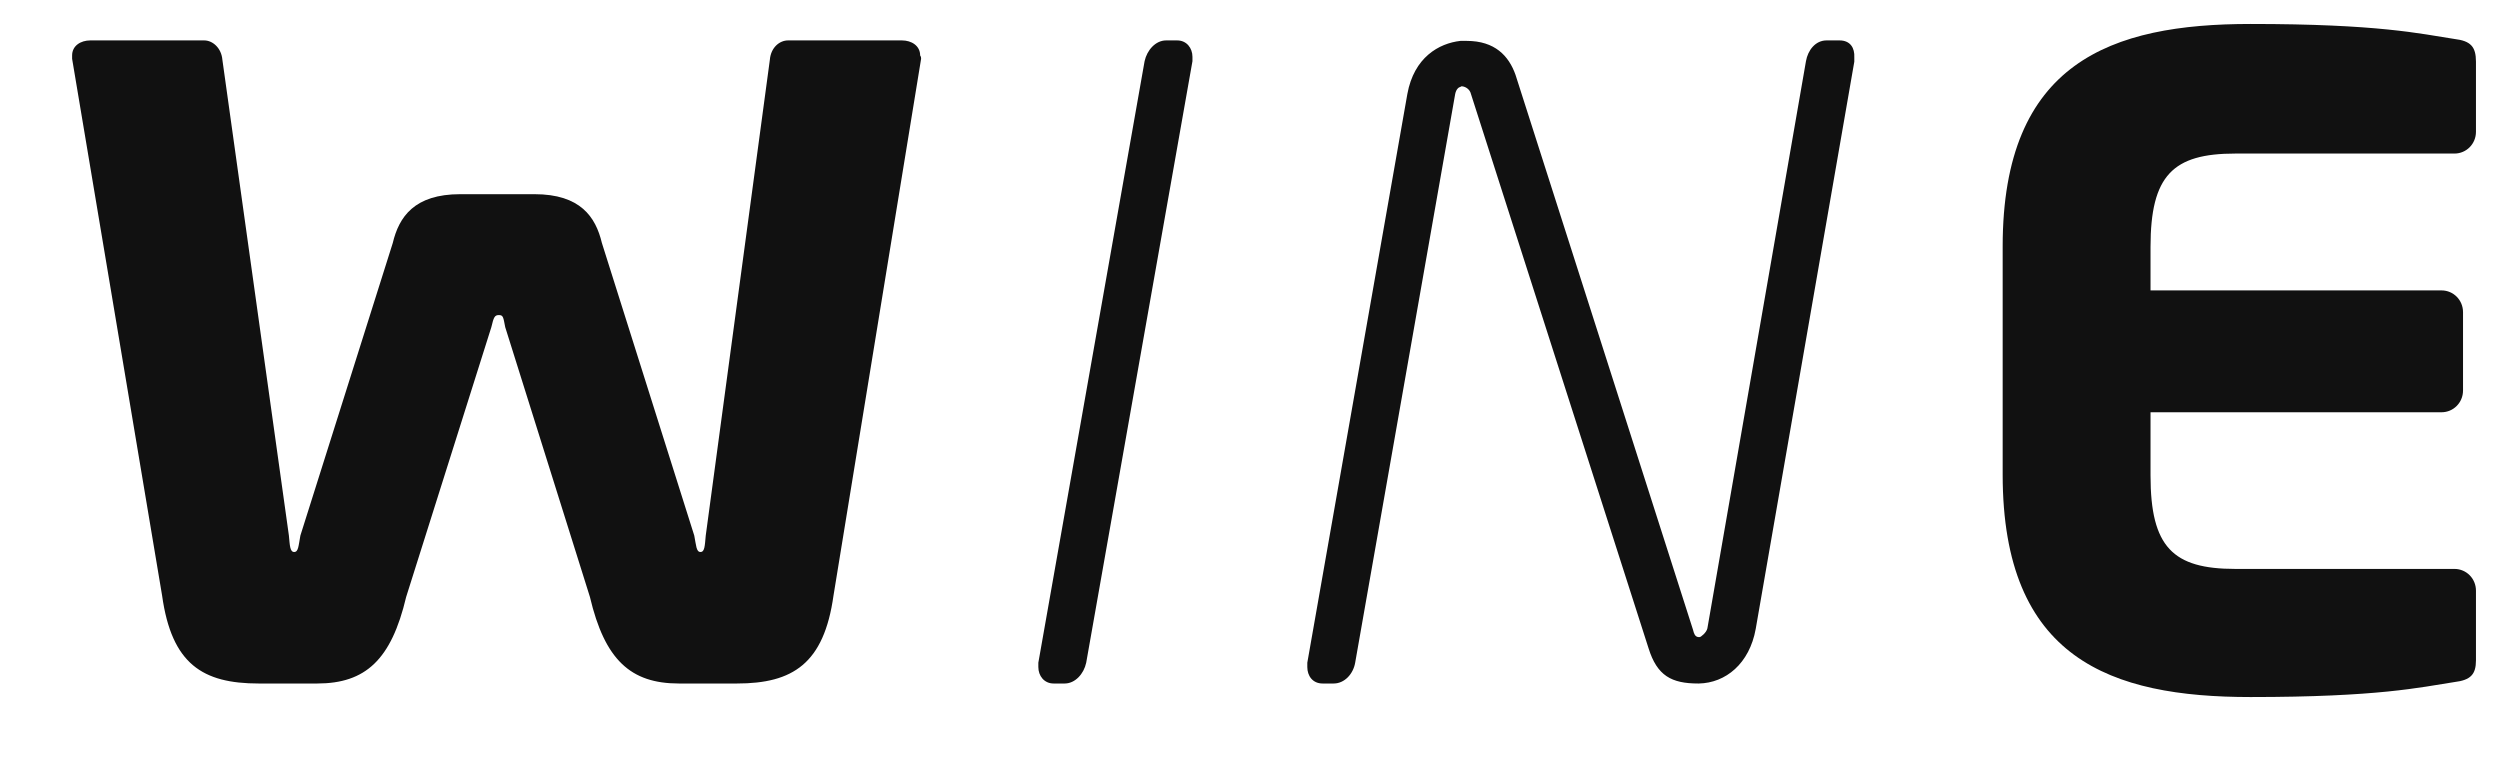
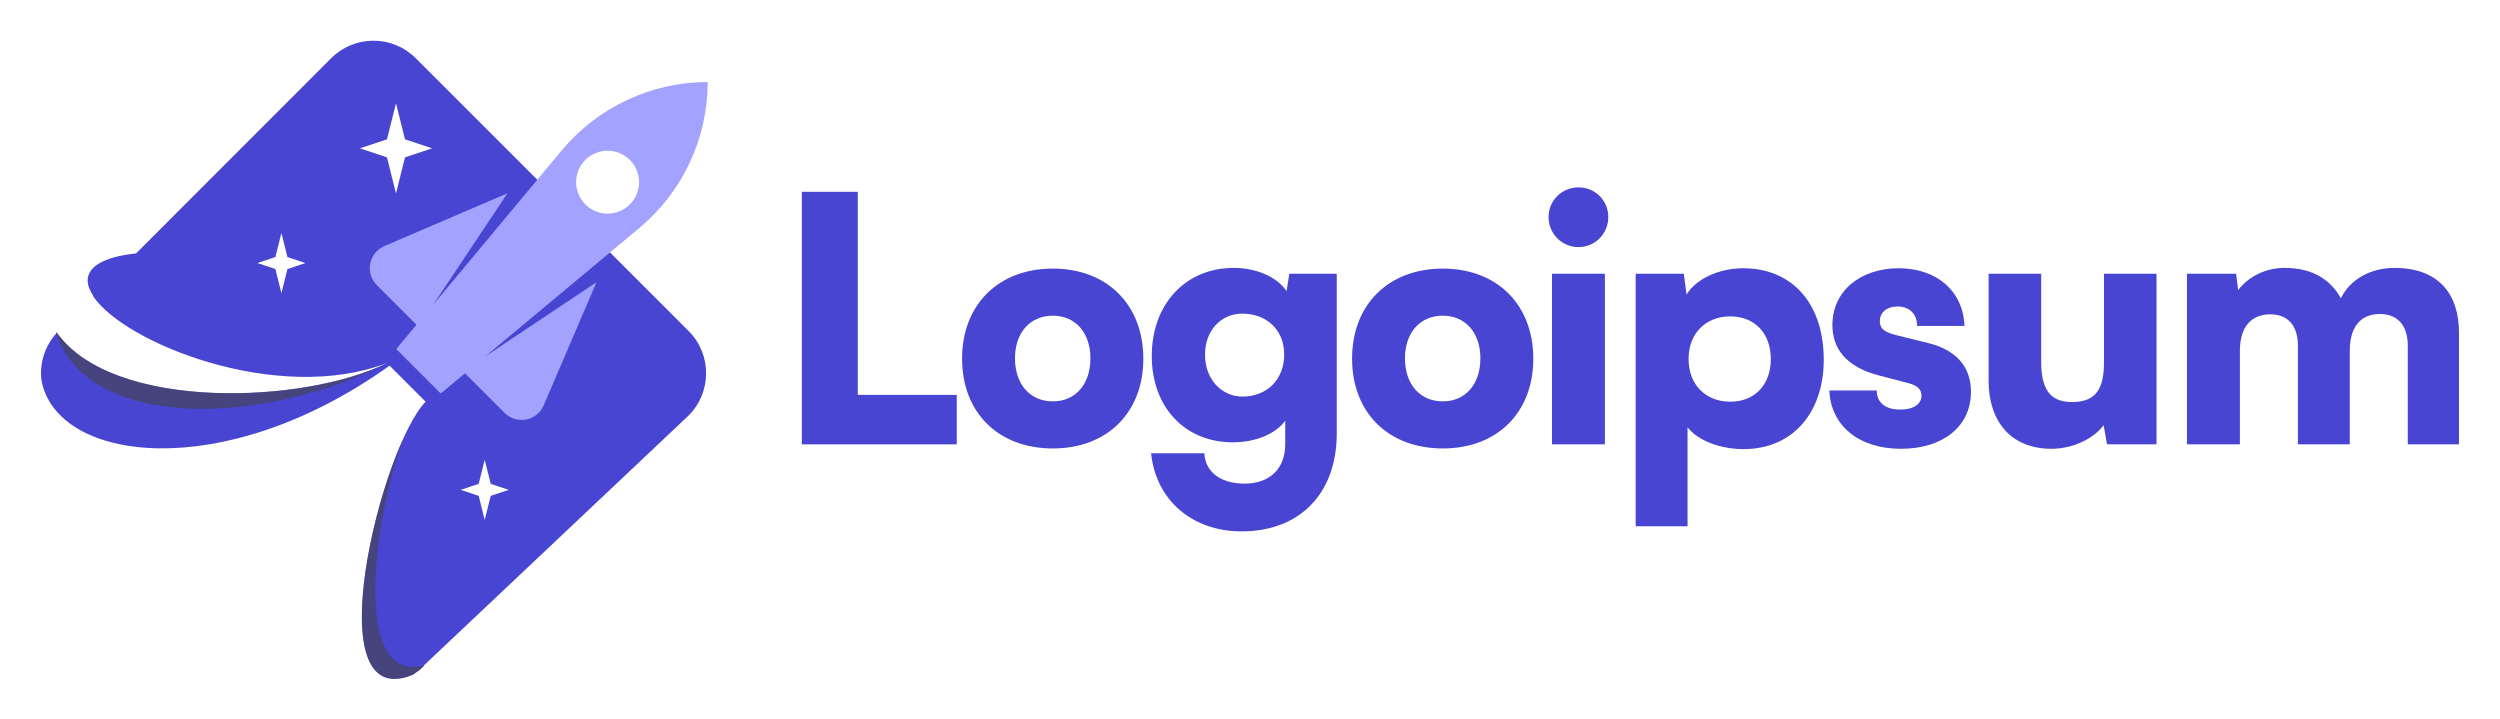
- <svg xmlns="http://www.w3.org/2000/svg" width="104" height="32" viewBox="0 0 104 32" fill="none">
-   <path d="M102.104 28.374C100.671 28.595 98.939 28.997 93.623 28.997C87.81 28.997 83.311 27.408 83.311 19.744V10.25C83.311 2.586 87.83 0.997 93.623 0.997C98.939 0.997 100.671 1.4 102.104 1.621C102.781 1.701 103 1.943 103 2.566V5.483C103 5.986 102.602 6.388 102.104 6.388H92.986C90.398 6.388 89.462 7.293 89.462 10.27V12.081H101.567C102.064 12.081 102.462 12.483 102.462 12.986V16.244C102.462 16.747 102.064 17.15 101.567 17.15H89.462V19.785C89.462 22.762 90.398 23.667 92.986 23.667H102.104C102.602 23.667 103 24.069 103 24.572V27.469C103 28.052 102.781 28.293 102.104 28.374Z" fill="#111111" />
-   <path d="M49.606 2.546L45.186 27.569C45.087 28.032 44.728 28.434 44.29 28.434H43.832C43.434 28.434 43.195 28.112 43.195 27.75C43.195 27.65 43.195 27.609 43.195 27.569L47.615 2.546C47.715 2.084 48.073 1.681 48.511 1.681H48.969C49.367 1.681 49.606 2.003 49.606 2.365C49.606 2.466 49.606 2.506 49.606 2.546Z" fill="#111111" />
-   <path d="M38.318 2.446L34.674 24.773C34.276 27.609 32.982 28.434 30.653 28.434H28.244C26.233 28.434 25.158 27.448 24.541 24.834L21.017 13.609C20.938 13.207 20.938 13.107 20.758 13.107C20.579 13.107 20.539 13.187 20.44 13.609L16.896 24.834C16.279 27.448 15.204 28.434 13.193 28.434H10.764C8.435 28.434 7.141 27.63 6.743 24.773L3 2.446C3 2.405 3 2.365 3 2.305C3 1.903 3.358 1.681 3.757 1.681H8.495C8.853 1.681 9.211 2.003 9.251 2.486L12.018 22.279C12.058 22.681 12.058 22.963 12.238 22.963C12.417 22.963 12.417 22.701 12.496 22.279L16.339 10.109C16.598 9.023 17.235 8.078 19.146 8.078H22.232C24.143 8.078 24.78 9.023 25.039 10.109L28.881 22.279C28.961 22.681 28.961 22.963 29.14 22.963C29.319 22.963 29.319 22.701 29.359 22.279L32.026 2.486C32.066 1.983 32.425 1.681 32.783 1.681H37.521C37.919 1.681 38.278 1.903 38.278 2.305C38.318 2.365 38.318 2.405 38.318 2.446Z" fill="#111111" />
-   <path d="M76.522 1.681H75.984C75.526 1.681 75.208 2.084 75.128 2.546L71.027 26.141C70.987 26.322 70.749 26.503 70.709 26.503H70.689C70.669 26.503 70.669 26.503 70.649 26.503C70.51 26.483 70.47 26.362 70.43 26.201L63.044 3.109C62.765 2.325 62.188 1.701 61.013 1.701C60.954 1.701 60.894 1.701 60.834 1.701C60.814 1.701 60.774 1.701 60.755 1.701C59.859 1.802 58.823 2.385 58.545 3.914L54.384 27.569C54.384 27.609 54.384 27.67 54.384 27.75C54.384 28.112 54.603 28.434 55.021 28.434H55.479C55.937 28.434 56.295 28.032 56.375 27.569L60.535 3.914C60.575 3.713 60.675 3.632 60.755 3.612C60.774 3.612 60.774 3.592 60.794 3.592C60.814 3.592 60.814 3.592 60.834 3.592C60.993 3.612 61.153 3.733 61.193 3.914L68.579 26.966C68.937 28.112 69.534 28.434 70.649 28.434H70.669C71.784 28.414 72.779 27.609 73.038 26.161L77.139 2.566C77.139 2.526 77.139 2.426 77.139 2.385C77.159 2.003 76.98 1.681 76.522 1.681Z" fill="#111111" />
+ <svg xmlns="http://www.w3.org/2000/svg" id="logo-33" width="160" height="46" viewBox="0 0 160 46" fill="none">
+   <path fill-rule="evenodd" clip-rule="evenodd" d="M26.605 3.724C25.111 2.231 22.689 2.232 21.196 3.725L8.735 16.192L8.724 16.189L8.685 16.193C8.701 16.201 8.717 16.208 8.733 16.216C6.547 16.445 5.619 17.102 5.609 17.946C5.613 18.259 5.741 18.598 5.978 18.95L5.966 18.962C7.954 21.959 17.799 25.913 24.764 23.234C19.544 25.844 7.25 26.361 3.64 21.294C2.855 22.142 2.527 23.257 2.651 24.328C3.605 29.585 14.269 31.02 24.933 23.402L27.241 25.71C24.369 28.66 20.128 45.797 26.43 43.18C26.58 43.079 26.707 42.988 26.879 42.857L27.16 42.592C27.144 42.596 27.128 42.6 27.112 42.604L43.992 26.668C45.559 25.188 45.595 22.706 44.07 21.183L26.605 3.724ZM24.766 8.917L25.343 6.61L25.92 8.917L27.651 9.494L25.92 10.071L25.343 12.379L24.766 10.071L23.036 9.494L24.766 8.917ZM17.625 16.451L18.01 14.912L18.395 16.451L19.549 16.835L18.395 17.22L18.01 18.759L17.625 17.22L16.472 16.835L17.625 16.451ZM31.021 29.428L30.637 30.966L29.483 31.351L30.637 31.735L31.021 33.274L31.406 31.735L32.56 31.351L31.406 30.966L31.021 29.428Z" class="ccustom" fill="#4845D2" />
+   <path d="M54.898 12.275H51.316V28.439H61.232V25.272H54.898V12.275Z" class="ccustom" fill="#4845D2" />
+   <path d="M61.574 22.956C61.574 26.407 63.89 28.701 67.384 28.701C70.857 28.701 73.173 26.407 73.173 22.956C73.173 19.505 70.857 17.19 67.384 17.19C63.89 17.19 61.574 19.505 61.574 22.956ZM64.96 22.934C64.96 21.296 65.921 20.204 67.384 20.204C68.826 20.204 69.787 21.296 69.787 22.934C69.787 24.595 68.826 25.687 67.384 25.687C65.921 25.687 64.96 24.595 64.96 22.934Z" class="ccustom" fill="#4845D2" />
+   <path d="M73.714 22.782C73.714 26.08 75.854 28.308 78.89 28.308C80.354 28.308 81.621 27.783 82.254 26.932V28.439C82.254 29.946 81.315 30.951 79.655 30.951C78.169 30.951 77.143 30.252 77.077 29.007H73.67C73.976 31.999 76.291 34.008 79.458 34.008C83.193 34.008 85.552 31.584 85.552 27.74V17.518H82.516L82.341 18.631C81.73 17.736 80.441 17.146 78.956 17.146C75.898 17.146 73.714 19.44 73.714 22.782ZM77.121 22.694C77.121 21.122 78.17 20.073 79.502 20.073C81.053 20.073 82.189 21.1 82.189 22.694C82.189 24.289 81.075 25.381 79.524 25.381C78.191 25.381 77.121 24.289 77.121 22.694Z" class="ccustom" fill="#4845D2" />
+   <path d="M86.533 22.956C86.533 26.407 88.848 28.701 92.343 28.701C95.816 28.701 98.131 26.407 98.131 22.956C98.131 19.505 95.816 17.19 92.343 17.19C88.848 17.19 86.533 19.505 86.533 22.956ZM89.918 22.934C89.918 21.296 90.879 20.204 92.343 20.204C93.784 20.204 94.745 21.296 94.745 22.934C94.745 24.595 93.784 25.687 92.343 25.687C90.879 25.687 89.918 24.595 89.918 22.934Z" class="ccustom" fill="#4845D2" />
+   <path d="M101.031 15.814C102.079 15.814 102.931 14.962 102.931 13.892C102.931 12.822 102.079 11.992 101.031 11.992C99.961 11.992 99.109 12.822 99.109 13.892C99.109 14.962 99.961 15.814 101.031 15.814ZM99.327 28.439H102.713V17.518H99.327V28.439Z" class="ccustom" fill="#4845D2" />
+   <path d="M104.683 33.681H108.003V27.347C108.637 28.177 110.078 28.744 111.586 28.744C114.84 28.744 116.806 26.255 116.718 22.803C116.631 19.287 114.6 17.168 111.564 17.168C110.013 17.168 108.55 17.845 107.938 18.85L107.763 17.518H104.683V33.681ZM108.069 22.978C108.069 21.34 109.161 20.248 110.734 20.248C112.328 20.248 113.333 21.362 113.333 22.978C113.333 24.595 112.328 25.708 110.734 25.708C109.161 25.708 108.069 24.616 108.069 22.978Z" class="ccustom" fill="#4845D2" />
+   <path d="M117.077 24.988C117.164 27.194 118.912 28.723 121.664 28.723C124.307 28.723 126.142 27.325 126.142 25.075C126.142 23.459 125.18 22.388 123.389 21.952L121.445 21.471C120.746 21.296 120.31 21.122 120.31 20.554C120.31 19.986 120.768 19.614 121.445 19.614C122.21 19.614 122.712 20.117 122.69 20.86H125.727C125.639 18.588 123.914 17.168 121.511 17.168C119.086 17.168 117.274 18.61 117.274 20.794C117.274 22.257 118.082 23.459 120.244 24.027L122.166 24.529C122.734 24.682 122.974 24.944 122.974 25.315C122.974 25.861 122.472 26.211 121.62 26.211C120.637 26.211 120.113 25.752 120.113 24.988H117.077Z" class="ccustom" fill="#4845D2" />
+   <path d="M131.29 28.723C132.623 28.723 133.955 28.111 134.632 27.215L134.851 28.439H138.018V17.518H134.654V23.197C134.654 24.835 134.173 25.73 132.623 25.73C131.421 25.73 130.635 25.184 130.635 23.153V17.518H127.271V24.376C127.271 26.975 128.713 28.723 131.29 28.723Z" class="ccustom" fill="#4845D2" />
+   <path d="M143.352 28.439V22.476C143.352 20.641 144.335 20.117 145.296 20.117C146.366 20.117 147.065 20.772 147.065 22.126V28.439H150.385V22.476C150.385 20.619 151.346 20.095 152.307 20.095C153.377 20.095 154.098 20.75 154.098 22.126V28.439H157.375V21.296C157.375 18.806 156.064 17.146 153.246 17.146C151.674 17.146 150.385 17.911 149.817 19.09C149.162 17.911 148.026 17.146 146.213 17.146C145.012 17.146 143.898 17.692 143.243 18.566L143.112 17.518H139.966V28.439H143.352Z" class="ccustom" fill="#4845D2" />
+   <path fill-rule="evenodd" clip-rule="evenodd" d="M45.292 5.251C41.683 5.251 38.261 6.854 35.95 9.626L27.732 19.489L32.477 12.37L24.599 15.747C23.599 16.175 23.348 17.479 24.118 18.249L26.653 20.784L25.358 22.337L28.206 25.185L29.759 23.89L32.294 26.425C33.064 27.195 34.368 26.944 34.796 25.944L38.173 18.066L31.054 22.812L40.917 14.592C43.689 12.282 45.292 8.86 45.292 5.251ZM37.461 13.082C38.247 13.869 39.522 13.869 40.309 13.082C41.095 12.296 41.095 11.021 40.309 10.235C39.522 9.448 38.247 9.448 37.461 10.235C36.675 11.021 36.675 12.296 37.461 13.082Z" class="ccompli2" fill="#A3A2FF" />
+   <path opacity="0.6" d="M3.548 21.161C5.433 27.621 16.897 27.284 24.761 23.235C19.495 25.866 7.037 26.369 3.548 21.161Z" fill="#424242" />
+   <path opacity="0.6" d="M26.43 43.18C21.119 45.385 23.296 33.565 25.83 28.024C23.983 32.949 22.405 43.804 27.16 42.592L26.879 42.857C26.707 42.988 26.58 43.079 26.43 43.18Z" fill="#424242" />
</svg>
